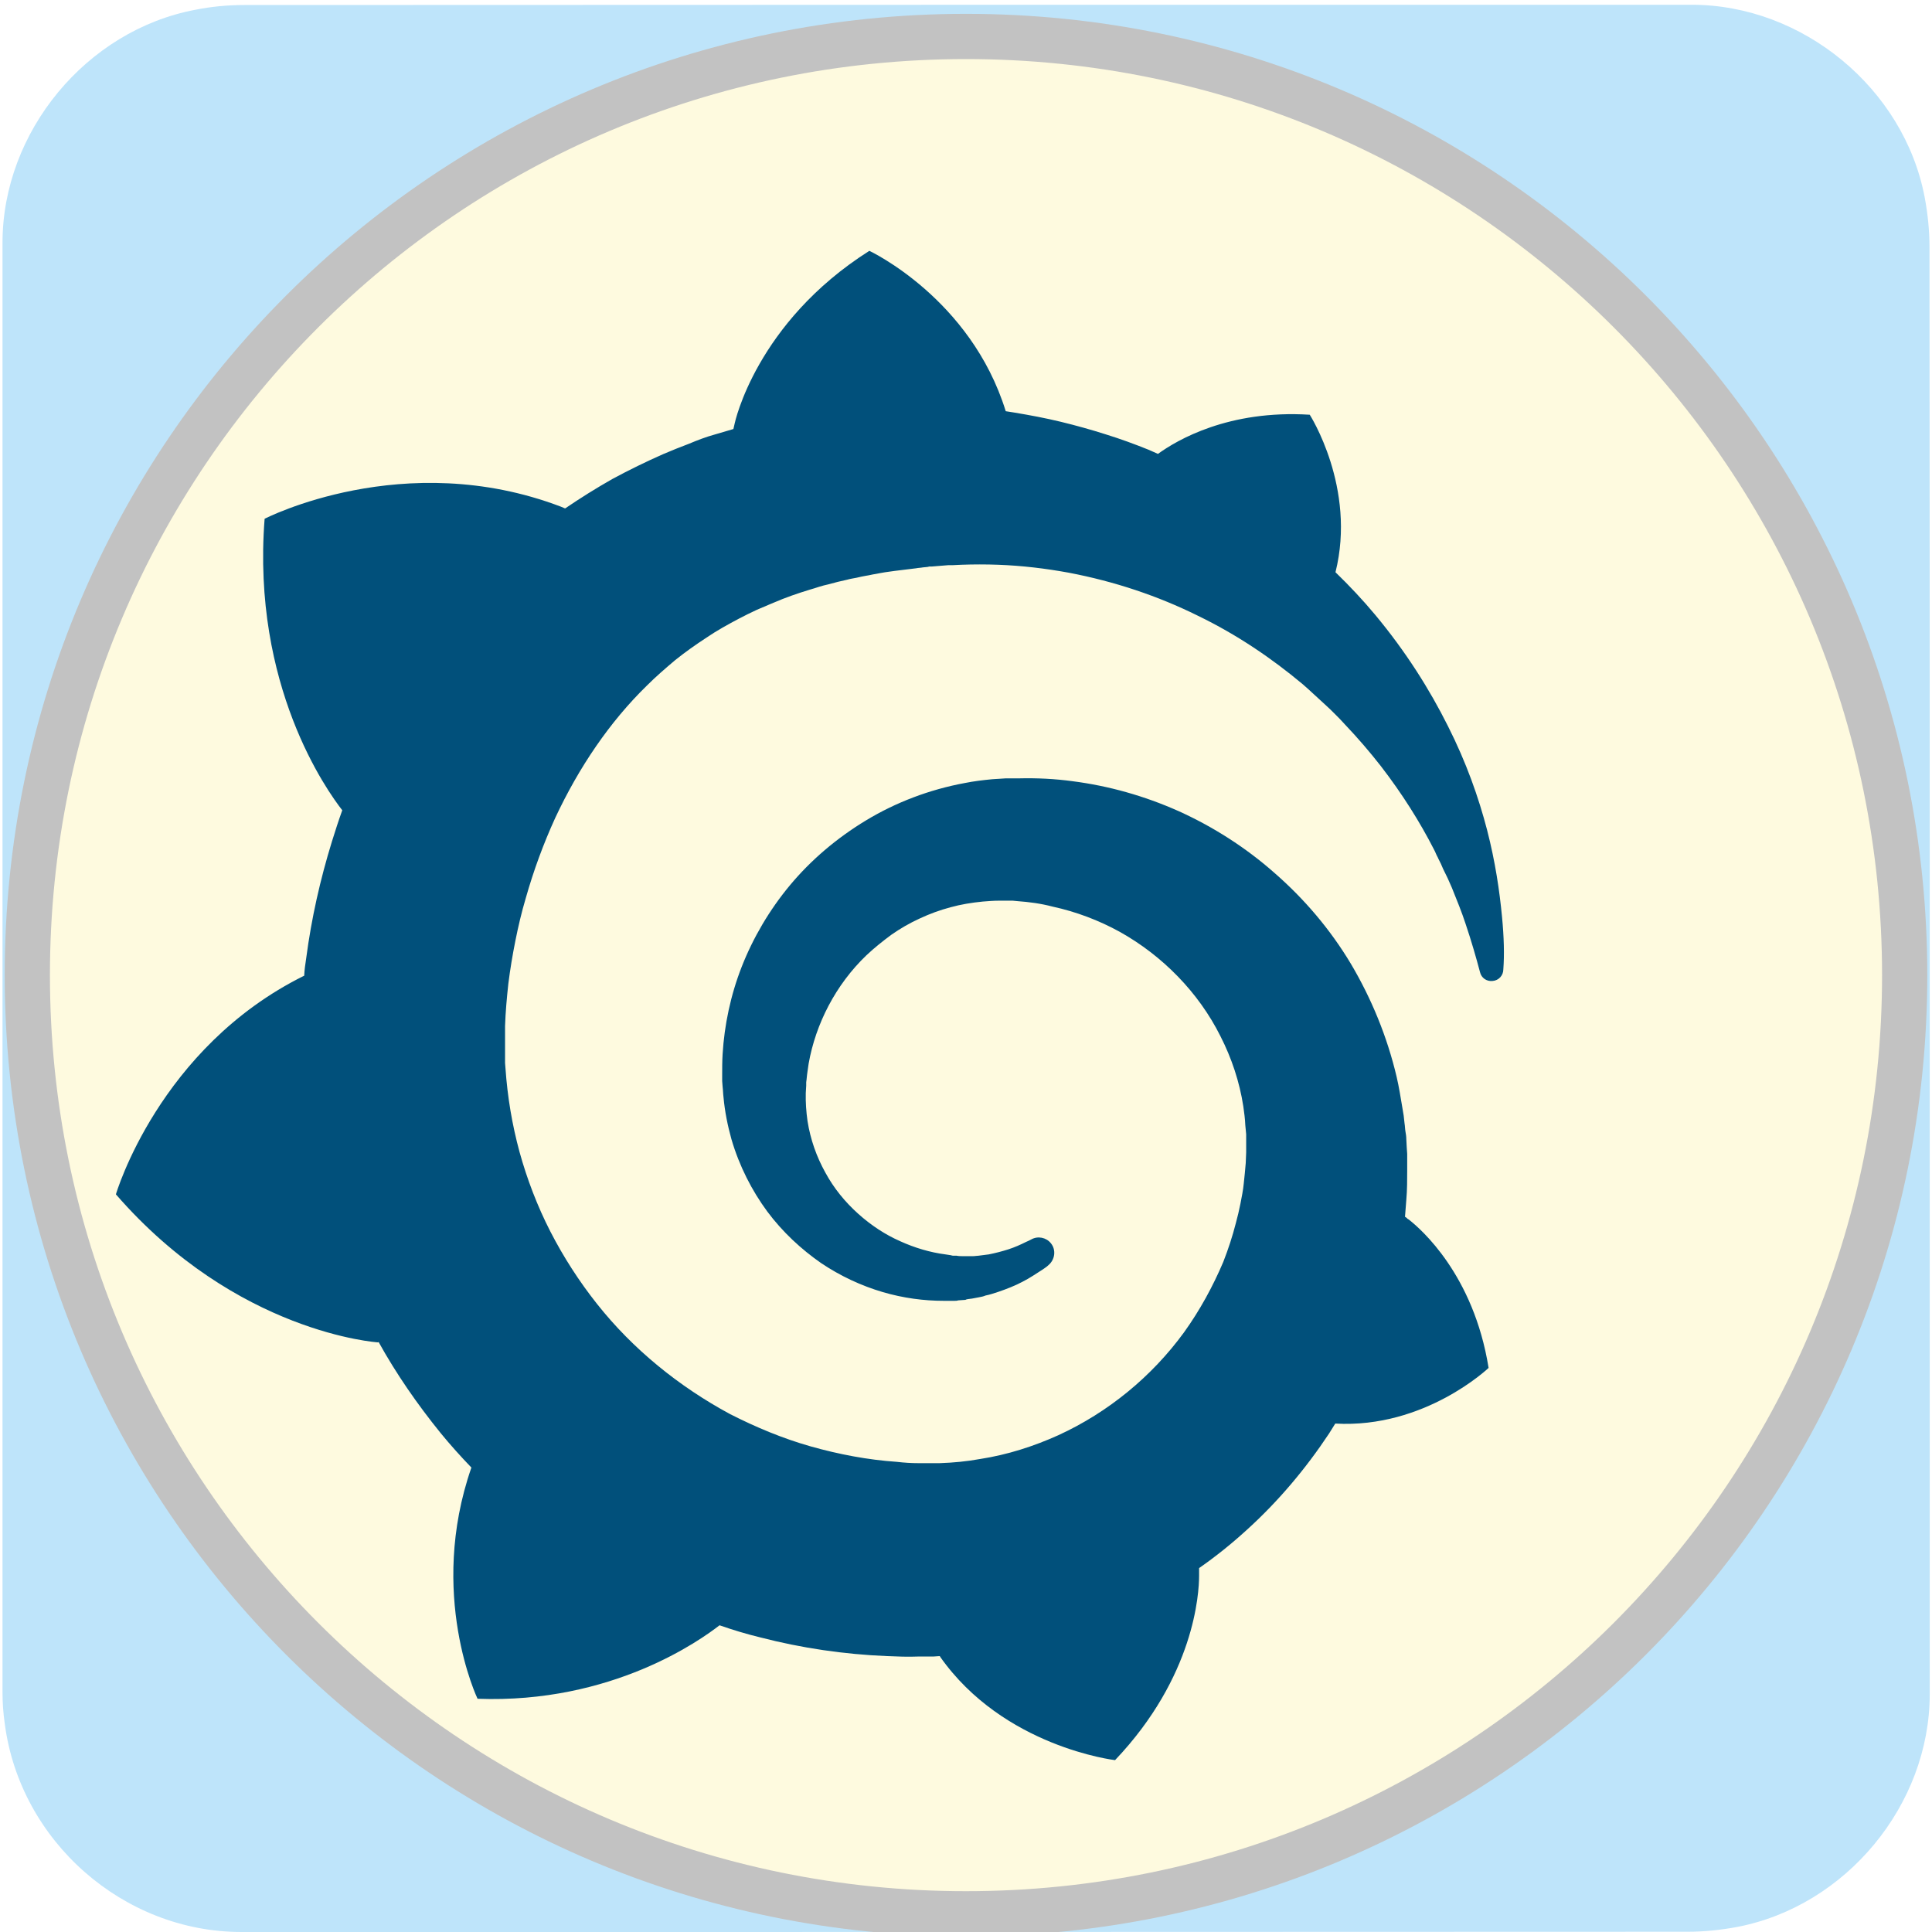
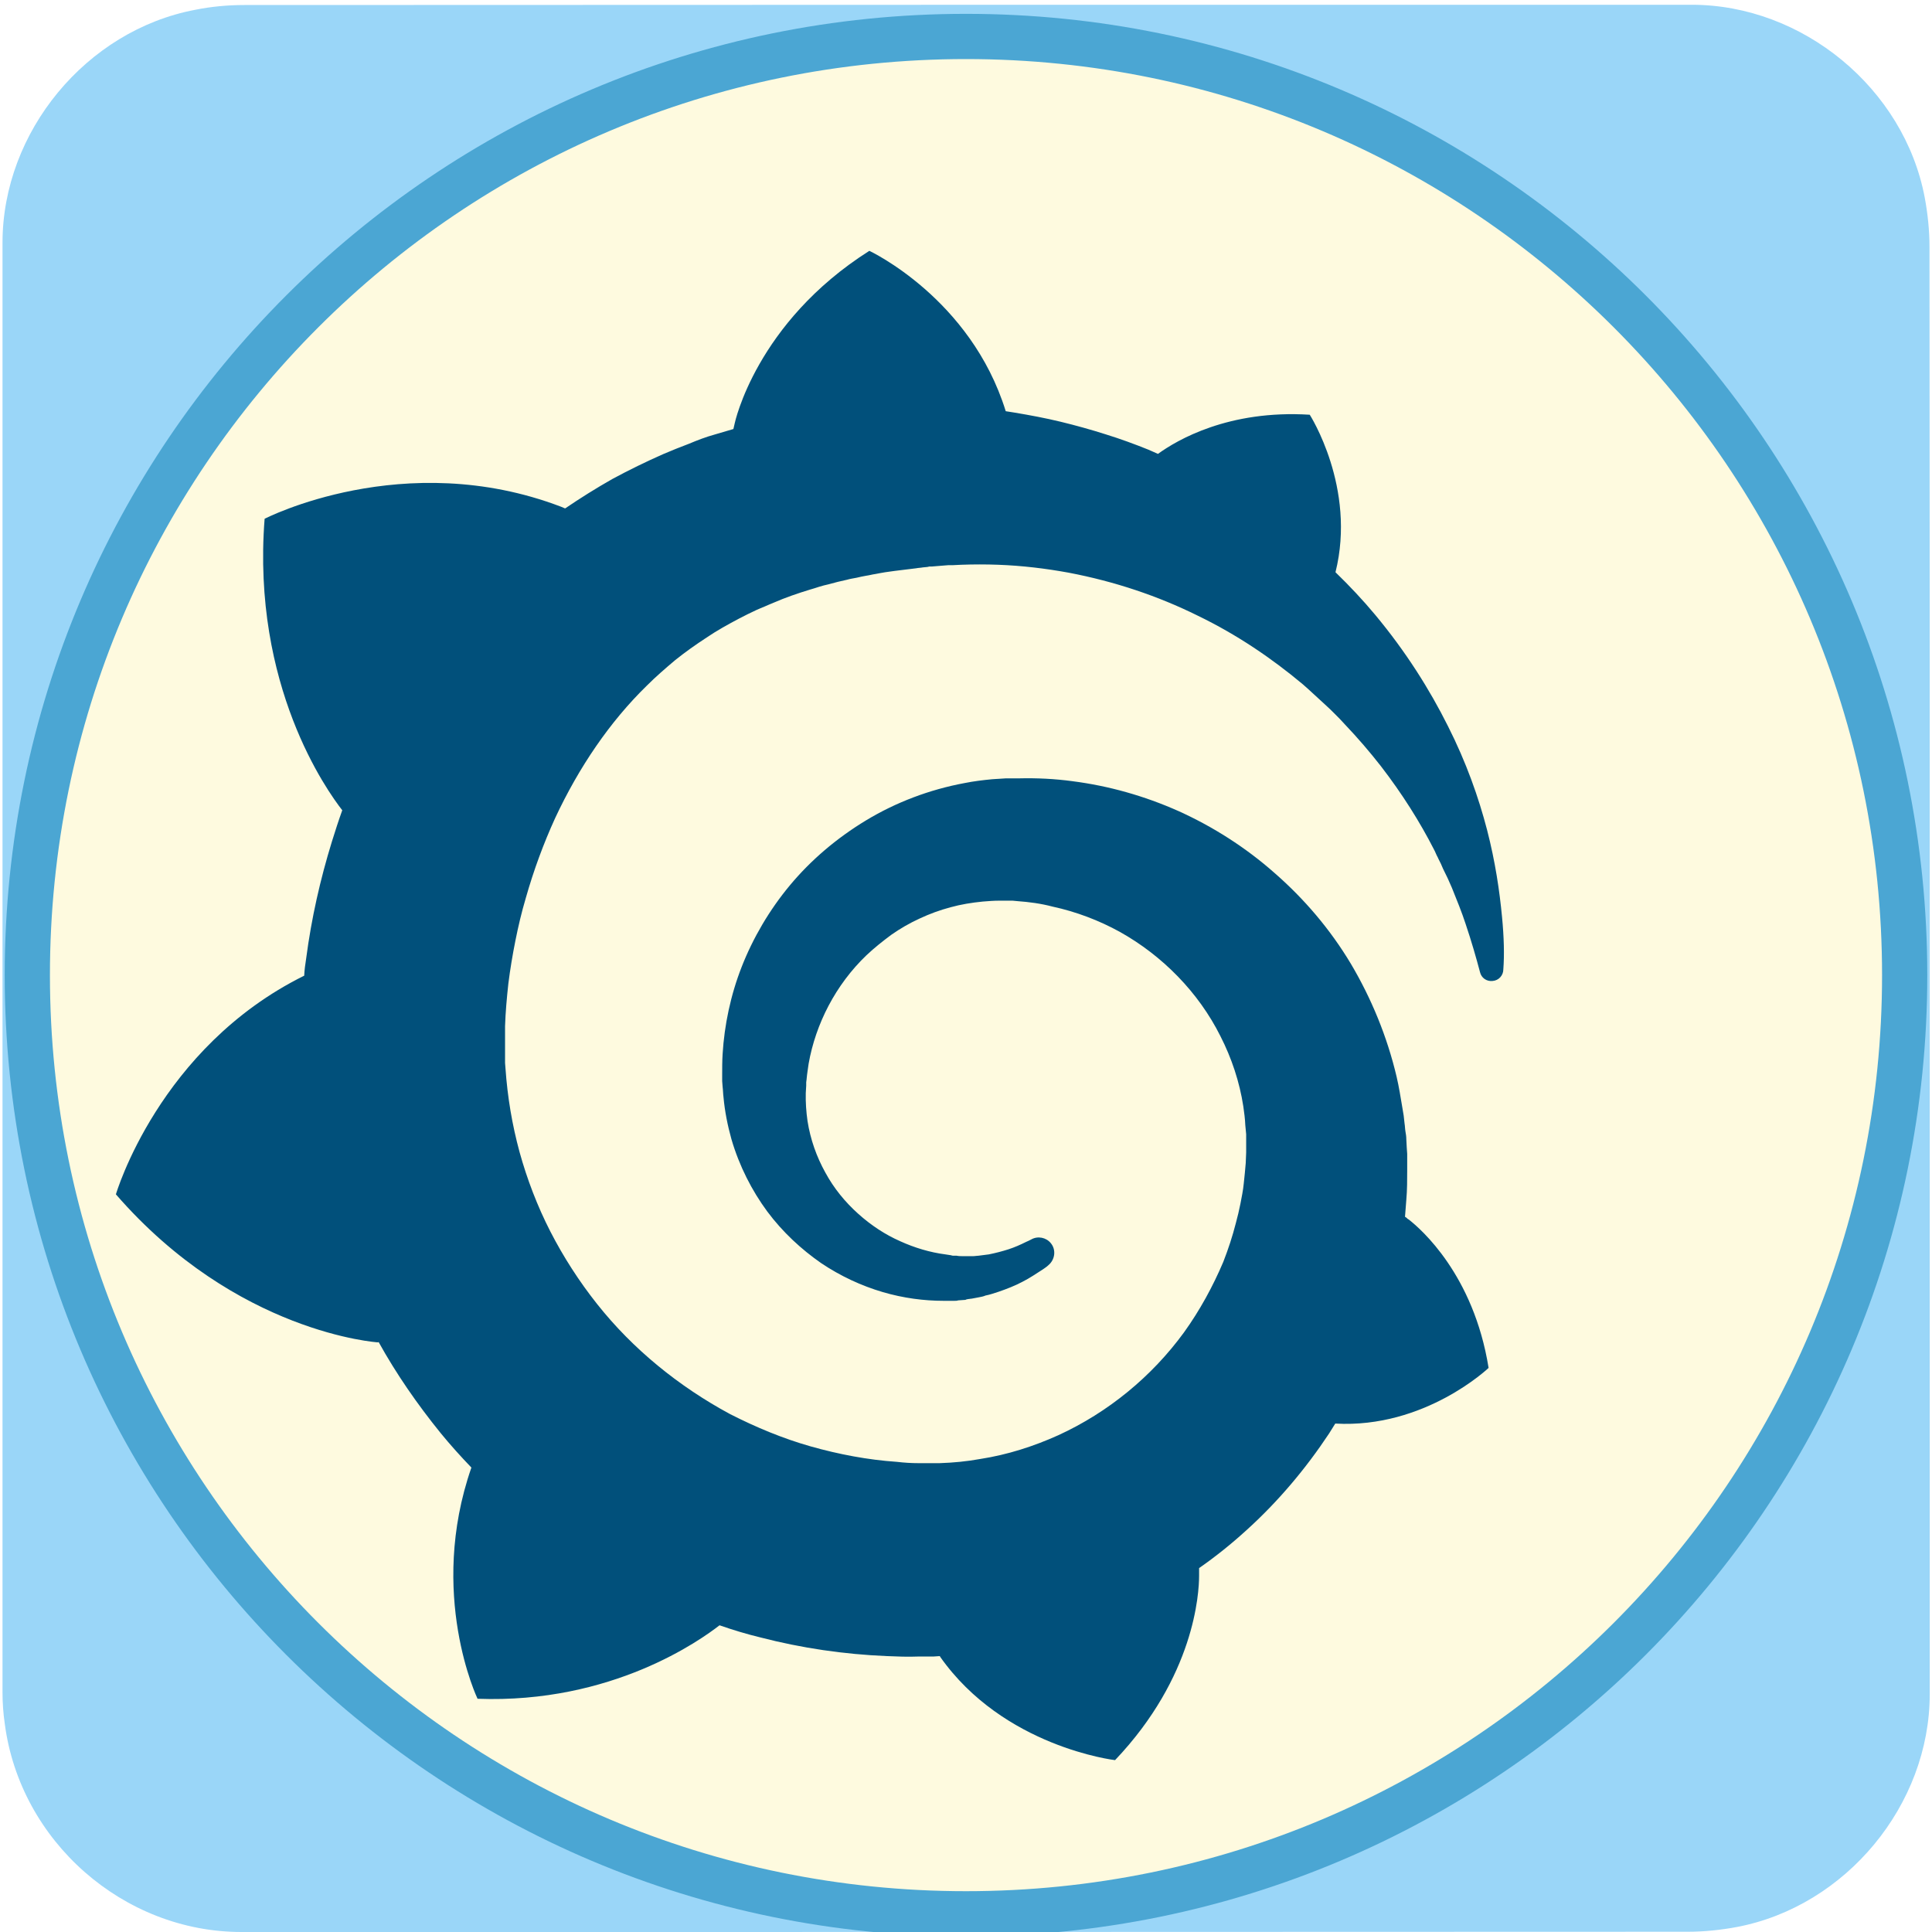
<svg xmlns="http://www.w3.org/2000/svg" viewBox="0 0 769 769" overflow="hidden" preserveAspectRatio="xMidYMid meet" id="eaf-95c6-0">
  <defs>
    <clipPath id="eaf-95c6-1">
      <rect x="0" y="0" width="769" height="769" />
    </clipPath>
-     <style>#eaf-95c6-0 * {animation: 20000ms linear infinite normal both running;offset-rotate:0deg}@keyframes eaf-95c6-2{0%,100%{transform:none;offset-path:path("m393.554 432.015b7l-7.263 7.187l-3.631 -11.137l-13.883 -4.718l-13.812 -15.111l7.299 -16.48l9.648 -17.413l14.526 9.905l7.117 47.767")}}@keyframes eaf-95c6-3{0%{offset-distance:0%}36.5%{offset-distance:6.351%}39.5%{offset-distance:13.633%}43.84%{offset-distance:22.747%}54%{offset-distance:35.473%}59%{offset-distance:46.677%}75.17%{offset-distance:59.051%}88%{offset-distance:69.98%}100%{offset-distance:100%}}@keyframes eaf-95c6-4{0%{transform:rotate(0)}100%{transform:rotate(360deg)}}@keyframes eaf-95c6-5{0%,100%{transform:matrix(0.8756,0,0,0.8756,-401.2692,-360.9935)}}</style>
+     <style>#eaf-95c6-0 * {animation: 20000ms linear infinite normal both running;offset-rotate:0deg}@keyframes eaf-95c6-2{0%,100%{transform:none;offset-path:path("m393.554 432.556l-7.263 7.187l-3.631 -11.137l-13.883 -4.718l-13.812 -15.111l7.299 -16.48l9.648 -17.413l14.526 9.905l7.117 47.767")}}@keyframes eaf-95c6-3{0%{offset-distance:0%}36.5%{offset-distance:6.351%}39.5%{offset-distance:13.633%}43.84%{offset-distance:22.747%}54%{offset-distance:35.473%}59%{offset-distance:46.677%}75.17%{offset-distance:59.051%}88%{offset-distance:69.98%}100%{offset-distance:100%}}@keyframes eaf-95c6-4{0%{transform:rotate(0)}100%{transform:rotate(360deg)}}@keyframes eaf-95c6-5{0%,100%{transform:matrix(0.8756,0,0,0.8756,-401.2692,-360.9935)}}</style>
  </defs>
  <g clip-path="url('#eaf-95c6-1')" style="isolation: isolate;">
    <g>
-       <path fill="#bee4fa" d="m768.1 385.5c0 96.2 0 192.5 0 288.8c0 44.1 -33.3 84.4 -76.7 92.7c-6.4 1.2 -13.1 1.9 -19.6 1.9c-191.9 0.1 -383.8 0.1 -575.7 0.1c-47 0 -88.1 -36.1 -94.2 -82.9c-0.6 -4.1 -0.9 -8.3 -0.9 -12.5c0 -192.4 0 -384.7 0 -577c0 -44.1 33.3 -84.5 76.7 -92.7c6.4 -1.3 13 -1.9 19.6 -1.9c192 -0.1 384.1 -0.1 576.1 -0.1c44.1 0 84.5 33.3 92.7 76.7c1.2 6.4 1.9 13.1 1.9 19.6c0.1 95.8 0.1 191.6 0.1 287.3z" />
-       <ellipse fill="#fefadf" stroke="#c2c2c2" stroke-width="18" stroke-miterlimit="10" rx="373.623" ry="373.623" transform="translate(384.5 388.1345)" />
+       <path fill="#9ad6f8" d="m768.1 385.5c0 96.2 0 192.5 0 288.8c0 44.1 -33.3 84.4 -76.7 92.7c-6.4 1.2 -13.1 1.9 -19.6 1.9c-191.9 0.1 -383.8 0.1 -575.7 0.1c-47 0 -88.1 -36.1 -94.2 -82.9c-0.6 -4.1 -0.9 -8.3 -0.9 -12.5c0 -192.4 0 -384.7 0 -577c0 -44.1 33.3 -84.5 76.7 -92.7c6.4 -1.3 13 -1.9 19.6 -1.9c192 -0.1 384.1 -0.1 576.1 -0.1c44.1 0 84.5 33.3 92.7 76.7c1.2 6.4 1.9 13.1 1.9 19.6c0.1 95.8 0.1 191.6 0.1 287.3z" />
+       <ellipse fill="#fefadf" stroke="#4ba6d3" stroke-width="18" stroke-miterlimit="10" rx="373.623" ry="373.623" transform="translate(384.5 388.1345)" />
      <path fill="#01507b" d="m691.6 335c-1.1 -11.5 -3 -24.8 -6.8 -39.5c-3.8 -14.6 -9.4 -30.6 -17.8 -47.2c-8.3 -16.6 -19.1 -33.8 -33.1 -50.6c-5.5 -6.6 -11.5 -13 -18 -19.3c9.6 -38.4 -11.7 -71.6 -11.7 -71.6c-36.9 -2.3 -60.3 11.5 -69 17.8c-1.5 -0.6 -2.8 -1.3 -4.3 -1.9c-6.2 -2.5 -12.7 -4.9 -19.5 -7c-6.6 -2.1 -13.4 -4 -20.4 -5.7c-7 -1.7 -14 -3 -21.2 -4.2c-1.3 -0.2 -2.5 -0.4 -3.8 -0.6c-15.9 -51.4 -62 -72.9 -62 -72.9c-51.6 32.7 -61.2 78.4 -61.2 78.4c0 0 -0.2 0.9 -0.6 2.6c-2.8 0.8 -5.7 1.7 -8.5 2.5c-4 1.1 -7.9 2.6 -11.7 4.2c-4 1.5 -7.7 3 -11.7 4.7c-7.7 3.4 -15.5 7.2 -23.1 11.3c-7.4 4.2 -14.6 8.7 -21.5 13.4c-0.9 -0.4 -1.9 -0.8 -1.9 -0.8c-71.4 -27.2 -134.7 5.5 -134.7 5.5c-5.9 76 28.5 123.8 35.3 132.5c-1.7 4.7 -3.2 9.4 -4.7 14.2c-5.3 17.2 -9.3 34.8 -11.7 53.1c-0.4 2.6 -0.8 5.3 -0.9 7.9c-66.1 32.7 -85.6 99.4 -85.6 99.4c55 63.3 119.2 67.3 119.2 67.3l0.2 -0.2c8.1 14.6 17.6 28.3 28.2 41.4c4.5 5.5 9.1 10.6 14 15.7c-20 57.5 2.8 105.1 2.8 105.1c61.2 2.3 101.5 -26.8 110 -33.4c6 2.1 12.3 4 18.5 5.5c18.9 4.9 38.2 7.7 57.5 8.5c4.7 0.2 9.6 0.4 14.4 0.2l2.3 0l1.5 0l3 0l3 -0.2l0 0.2c28.9 41.2 79.6 47.1 79.6 47.1c36.1 -38 38.2 -75.8 38.2 -83.9l0 0c0 0 0 -0.2 0 -0.6c0 -0.8 0 -1.1 0 -1.1l0 0c0 -0.6 0 -1.1 0 -1.7c7.6 -5.3 14.7 -11 21.5 -17.2c14.4 -13 27 -28 37.6 -44c0.9 -1.5 1.9 -3 2.8 -4.5c40.8 2.3 69.7 -25.3 69.7 -25.3c-6.8 -42.5 -31 -63.3 -36.1 -67.3l0 0c0 0 -0.2 -0.2 -0.6 -0.4c-0.4 -0.2 -0.4 -0.4 -0.4 -0.4l0 0c-0.2 -0.2 -0.6 -0.4 -0.9 -0.6c0.2 -2.6 0.4 -5.1 0.6 -7.7c0.4 -4.5 0.4 -9.3 0.4 -13.8l0 -3.4l0 -1.7l0 -0.9c0 -1.1 0 -0.8 0 -1.1l-0.2 -2.8l-0.2 -3.8c0 -1.3 -0.2 -2.5 -0.4 -3.6c-0.2 -1.1 -0.2 -2.5 -0.4 -3.6l-0.4 -3.6l-0.6 -3.6c-0.8 -4.7 -1.5 -9.3 -2.6 -14c-4.3 -18.3 -11.5 -35.7 -20.8 -51.4c-9.4 -15.7 -21.2 -29.5 -34.6 -41.2c-13.2 -11.7 -28.2 -21.2 -43.7 -28.2c-15.7 -7 -31.9 -11.5 -48.2 -13.6c-8.1 -1.1 -16.3 -1.5 -24.4 -1.3l-3 0l-0.8 0c-0.2 0 -1.1 0 -0.9 0l-1.3 0l-3 0.2c-1.1 0 -2.3 0.2 -3.2 0.2c-4.2 0.4 -8.3 0.9 -12.3 1.7c-16.3 3 -31.6 8.9 -45 17c-13.4 8.1 -25.1 18.1 -34.6 29.5c-9.4 11.3 -16.8 24 -21.9 37c-5.1 13 -7.9 26.6 -8.7 39.7c-0.2 3.2 -0.2 6.6 -0.2 9.8c0 0.8 0 1.7 0 2.5l0.2 2.6c0.2 1.5 0.2 3.2 0.4 4.7c0.6 6.6 1.9 13 3.6 19.1c3.6 12.3 9.3 23.4 16.3 32.9c7 9.4 15.5 17.2 24.4 23.4c8.9 6 18.5 10.4 28 13.2c9.5 2.8 18.9 4 27.8 4c1.1 0 2.3 0 3.2 0c0.6 0 1.1 0 1.7 0c0.6 0 1.1 0 1.7 -0.2c0.9 0 1.9 -0.2 2.8 -0.2c0.2 0 0.6 0 0.8 -0.2l0.9 -0.2c0.6 0 1.1 -0.2 1.7 -0.2c1.1 -0.2 2.1 -0.4 3.2 -0.6c1.1 -0.2 2.1 -0.4 3 -0.8c2.1 -0.4 4 -1.1 5.9 -1.7c3.8 -1.3 7.6 -2.8 10.8 -4.5c3.4 -1.7 6.4 -3.8 9.4 -5.7c0.8 -0.6 1.7 -1.1 2.5 -1.9c3 -2.5 3.6 -7 1.1 -10c-2.1 -2.6 -5.9 -3.4 -8.9 -1.7c-0.8 0.4 -1.5 0.8 -2.3 1.1c-2.6 1.3 -5.3 2.5 -8.1 3.4c-2.8 0.9 -5.9 1.7 -8.9 2.3c-1.5 0.2 -3 0.4 -4.7 0.6c-0.8 0 -1.5 0.2 -2.5 0.2c-0.8 0 -1.7 0 -2.3 0c-0.8 0 -1.5 0 -2.3 0c-0.9 0 -1.9 0 -2.8 -0.2c0 0 -0.6 0 -0.2 0l-0.4 0l-0.6 0c-0.4 0 -0.9 0 -1.3 -0.2c-0.9 -0.2 -1.7 -0.2 -2.6 -0.4c-7 -0.9 -14 -3 -20.6 -6c-6.8 -3 -13.2 -7.2 -19.1 -12.5c-5.9 -5.3 -11 -11.5 -14.9 -18.7c-4 -7.2 -6.8 -15.1 -8.1 -23.4c-0.6 -4.2 -0.9 -8.5 -0.8 -12.7c0 -1.1 0.2 -2.3 0.2 -3.4c0 0.4 0 -0.2 0 -0.2l0 -0.4l0 -0.9c0 -0.6 0.2 -1.1 0.2 -1.7c0.2 -2.3 0.6 -4.5 0.9 -6.8c3.2 -18.1 12.3 -35.9 26.3 -49.3c3.6 -3.4 7.4 -6.4 11.3 -9.3c4 -2.8 8.3 -5.3 12.9 -7.4c4.5 -2.1 9.1 -3.8 14 -5.1c4.7 -1.3 9.6 -2.1 14.7 -2.6c2.5 -0.2 4.9 -0.4 7.6 -0.4c0.8 0 1.1 0 1.7 0l2.1 0l1.3 0c0.6 0 0 0 0.2 0l0.6 0l2.1 0.2c5.5 0.4 10.8 1.1 16.1 2.5c10.6 2.3 21 6.2 30.6 11.5c19.3 10.8 35.7 27.4 45.7 47.4c5.1 10 8.7 20.8 10.4 31.9c0.4 2.8 0.8 5.7 0.9 8.5l0.2 2.1l0.2 2.1c0 0.8 0 1.5 0 2.1c0 0.8 0 1.5 0 2.1l0 1.9l0 2.1c0 1.3 -0.2 3.6 -0.2 4.9c-0.2 3 -0.6 6.2 -0.9 9.3c-0.3 3.1 -0.9 6 -1.5 9.1c-0.6 3 -1.3 6 -2.1 8.9c-1.5 5.9 -3.4 11.7 -5.7 17.6c-4.7 11.1 -10.7 22.1 -17.9 32.1c-14.6 20 -34.4 36.3 -57.1 46.7c-11.3 5.1 -23.2 8.9 -35.5 10.8c-6 1.1 -12.3 1.7 -18.5 1.9l-1.1 0l-0.9 0l-2.1 0l-3 0l-1.5 0c0.8 0 -0.2 0 -0.2 0l-0.6 0c-3.4 0 -6.6 -0.2 -10 -0.6c-13.2 -0.9 -26.3 -3.4 -39.1 -7c-12.7 -3.6 -24.9 -8.7 -36.7 -14.7c-23.2 -12.5 -44.2 -29.5 -60.5 -50.1c-8.1 -10.2 -15.3 -21.4 -21.2 -32.9c-5.9 -11.5 -10.6 -23.8 -14 -36.1c-3.4 -12.5 -5.5 -25.1 -6.4 -38l-0.2 -2.5l0 -0.5l0 -0.6l0 -1.1l0 -2.1l0 -0.6l0 -0.8l0 -1.5l0 -3l0 -0.6c0 0 0 0.2 0 -0.2l0 -1.1c0 -1.5 0 -3.2 0 -4.7c0.2 -6.2 0.8 -12.9 1.5 -19.3c0.8 -6.4 1.9 -13 3.2 -19.5c1.3 -6.5 2.8 -12.9 4.7 -19.3c3.6 -12.7 8.1 -24.9 13.4 -36.5c10.8 -23.1 24.8 -43.7 41.6 -60.1c4.2 -4.2 8.5 -7.9 13 -11.7c4.5 -3.6 9.3 -7 14.2 -10.2c4.7 -3.2 9.8 -6 14.9 -8.7c2.5 -1.3 5.1 -2.6 7.7 -3.8c1.3 -0.6 2.6 -1.1 4 -1.7c1.3 -0.6 2.6 -1.1 4 -1.7c5.3 -2.3 10.8 -4.2 16.4 -5.9c1.3 -0.4 2.8 -0.8 4.2 -1.3c1.3 -0.4 2.8 -0.8 4.2 -1.1c2.8 -0.8 5.7 -1.5 8.5 -2.1c1.3 -0.4 2.8 -0.6 4.3 -0.9c1.5 -0.4 2.8 -0.6 4.3 -0.9c1.5 -0.2 2.8 -0.6 4.3 -0.8l2.1 -0.4l2.3 -0.4c1.5 -0.2 2.8 -0.4 4.3 -0.6c1.7 -0.2 3.2 -0.4 4.9 -0.6c1.3 -0.2 3.6 -0.4 4.9 -0.6c0.9 -0.2 2.1 -0.2 3 -0.4l2.1 -0.2l0.9 -0.2l1.1 0c1.7 -0.2 3.2 -0.2 4.9 -0.4l2.5 -0.2c0 0 0.9 0 0.2 0l0.6 0l1.1 0c1.3 0 2.8 -0.2 4.2 -0.2c5.5 -0.2 11.1 -0.2 16.6 0c11 0.4 21.7 1.7 32.1 3.6c21 4 40.6 10.6 58.6 19.5c18 8.7 33.8 19.5 47.8 31.2c0.9 0.8 1.7 1.5 2.6 2.3c0.8 0.8 1.7 1.5 2.5 2.3c1.7 1.5 3.2 3 4.9 4.5c1.7 1.5 3.2 3 4.7 4.5c1.5 1.5 3 3 4.5 4.7c5.9 6.2 11.3 12.5 16.3 18.9c9.8 12.7 17.8 25.5 24 37.6c0.4 0.8 0.8 1.5 1.1 2.3c0.3 0.8 0.8 1.5 1.1 2.3c0.8 1.5 1.5 3 2.1 4.5c0.8 1.5 1.3 2.8 2.1 4.3c0.6 1.5 1.3 2.8 1.9 4.3c2.3 5.7 4.5 11.1 6.2 16.3c2.8 8.3 4.9 15.7 6.6 22.1c0.6 2.6 3 4.3 5.7 4c2.8 -0.2 4.9 -2.5 4.9 -5.3c0.5 -6.5 0.3 -14.6 -0.6 -23.9z" transform="matrix(0.8756 0 0 0.8756 -7.715 71.5622)" style="animation-name: eaf-95c6-2, eaf-95c6-3, eaf-95c6-4, eaf-95c6-5; animation-composition: replace, add, add, add;" />
    </g>
  </g>
</svg>
